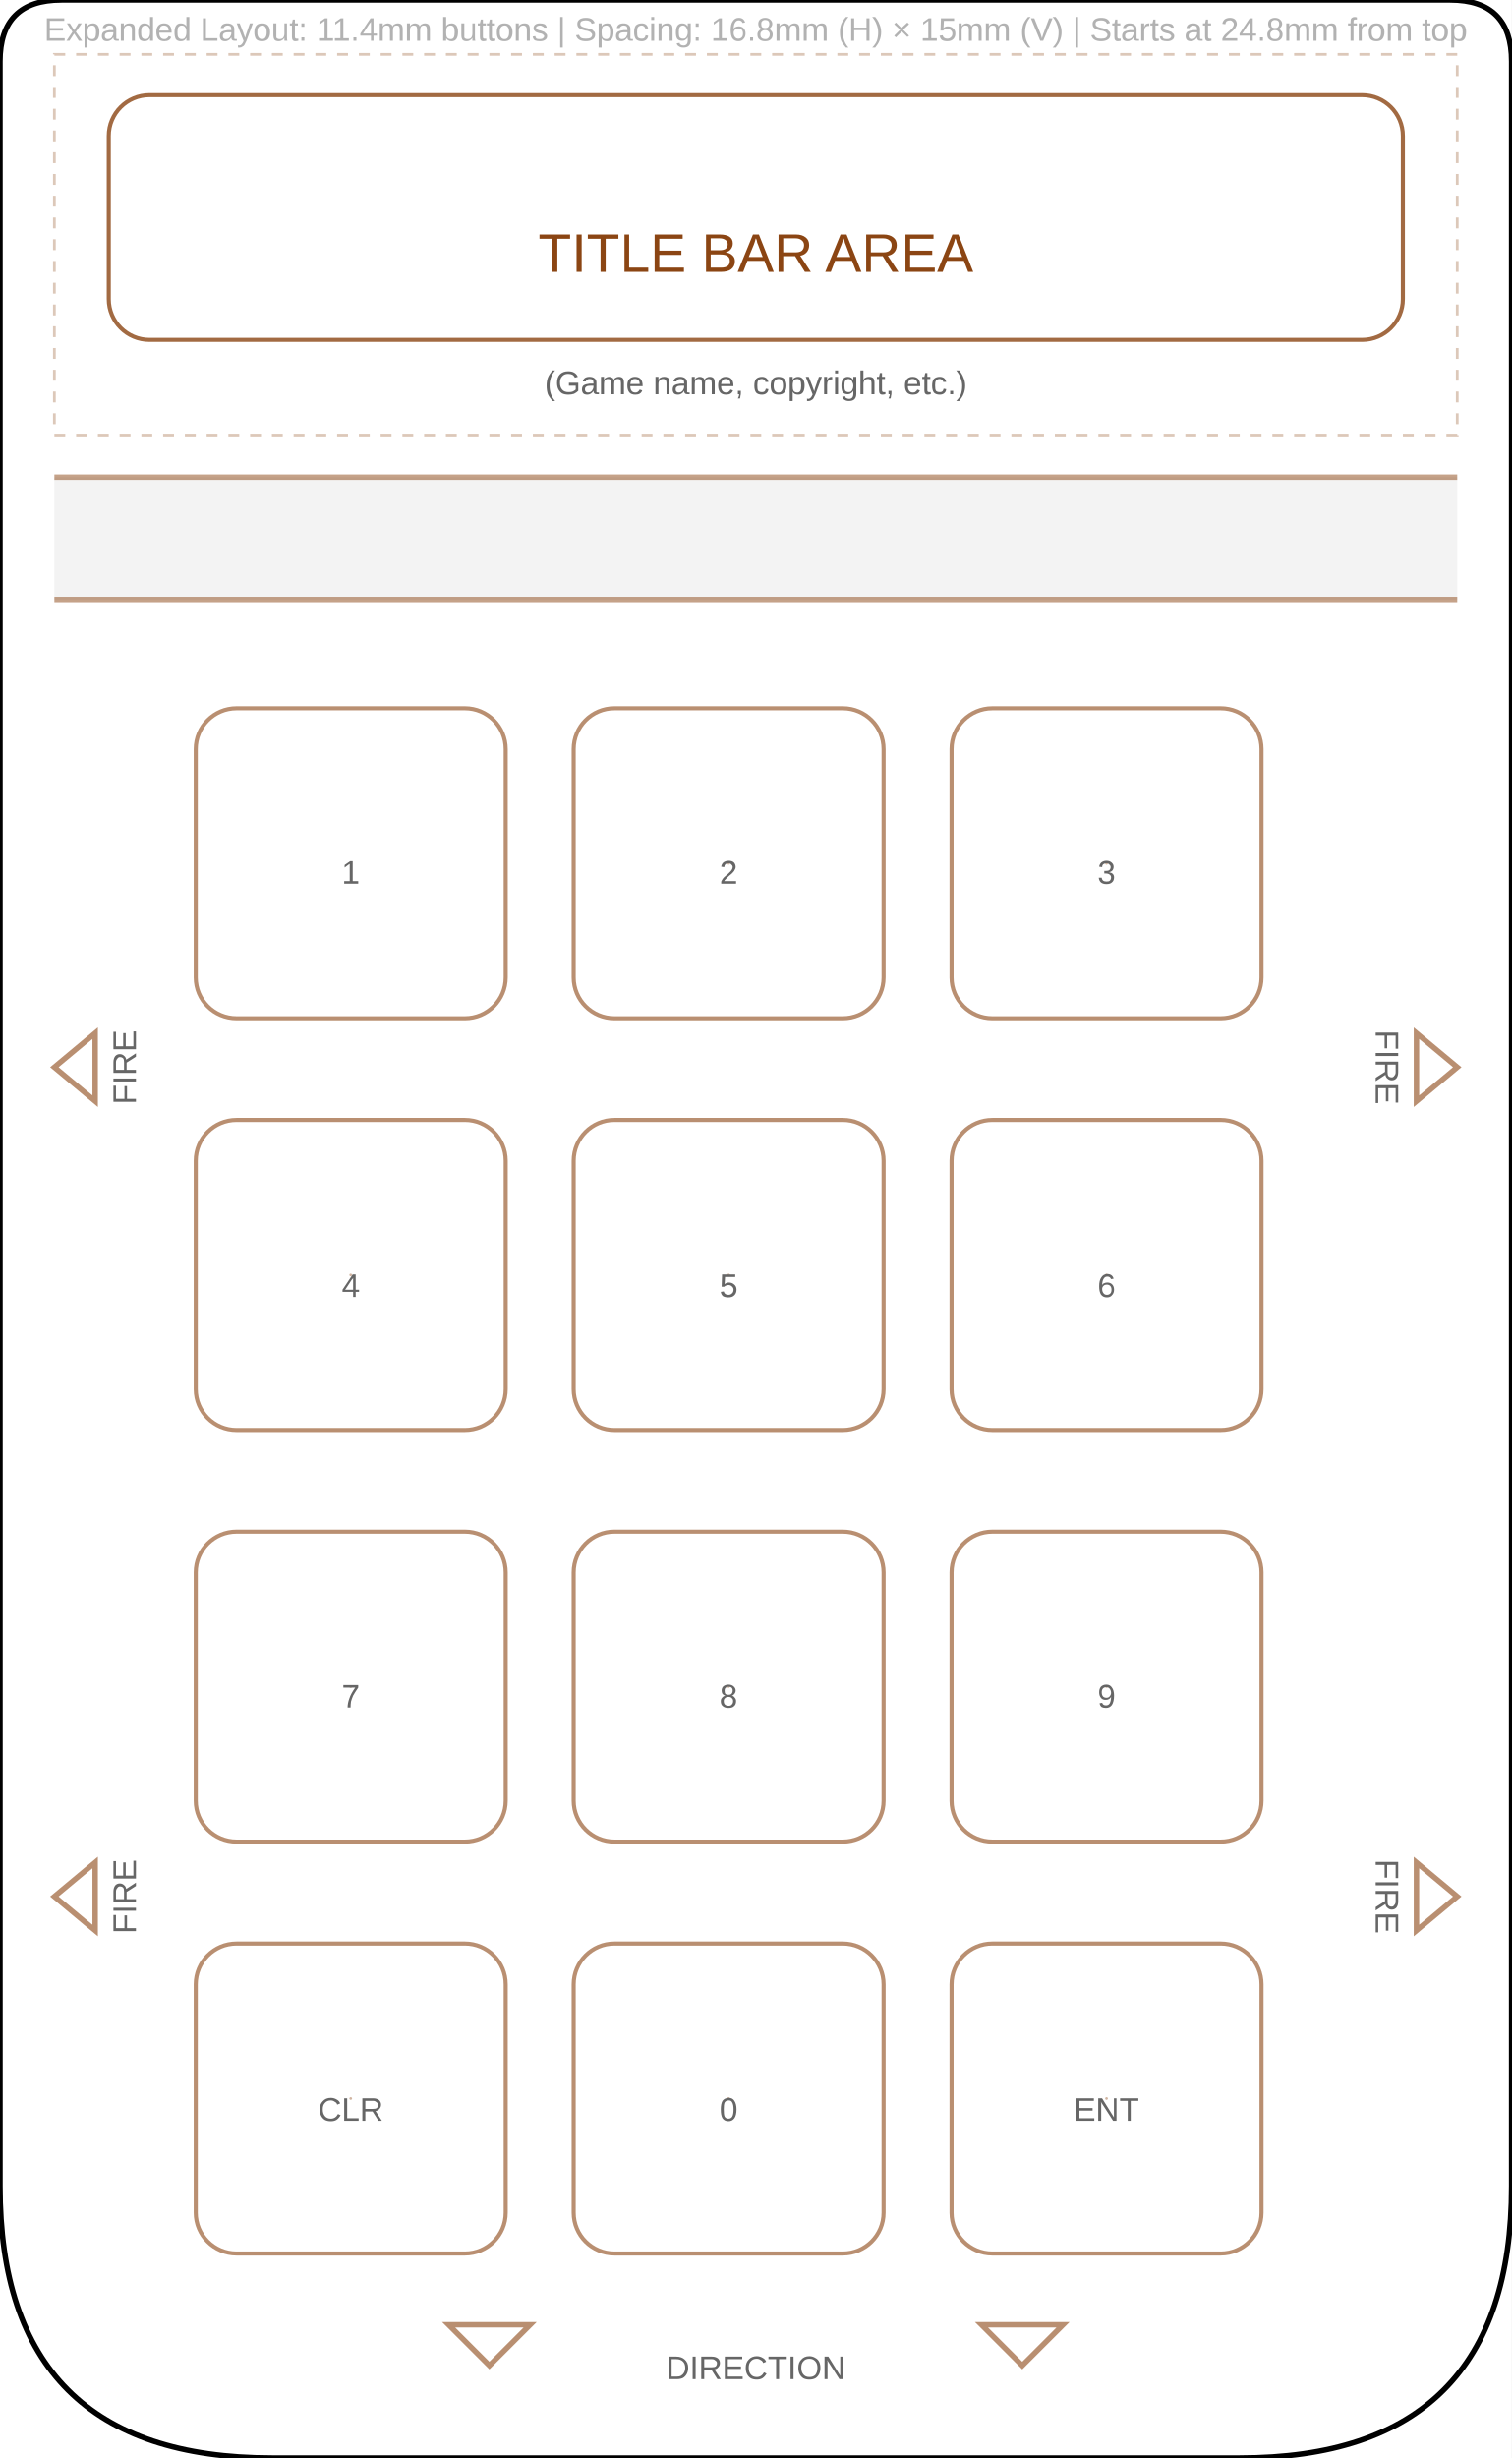
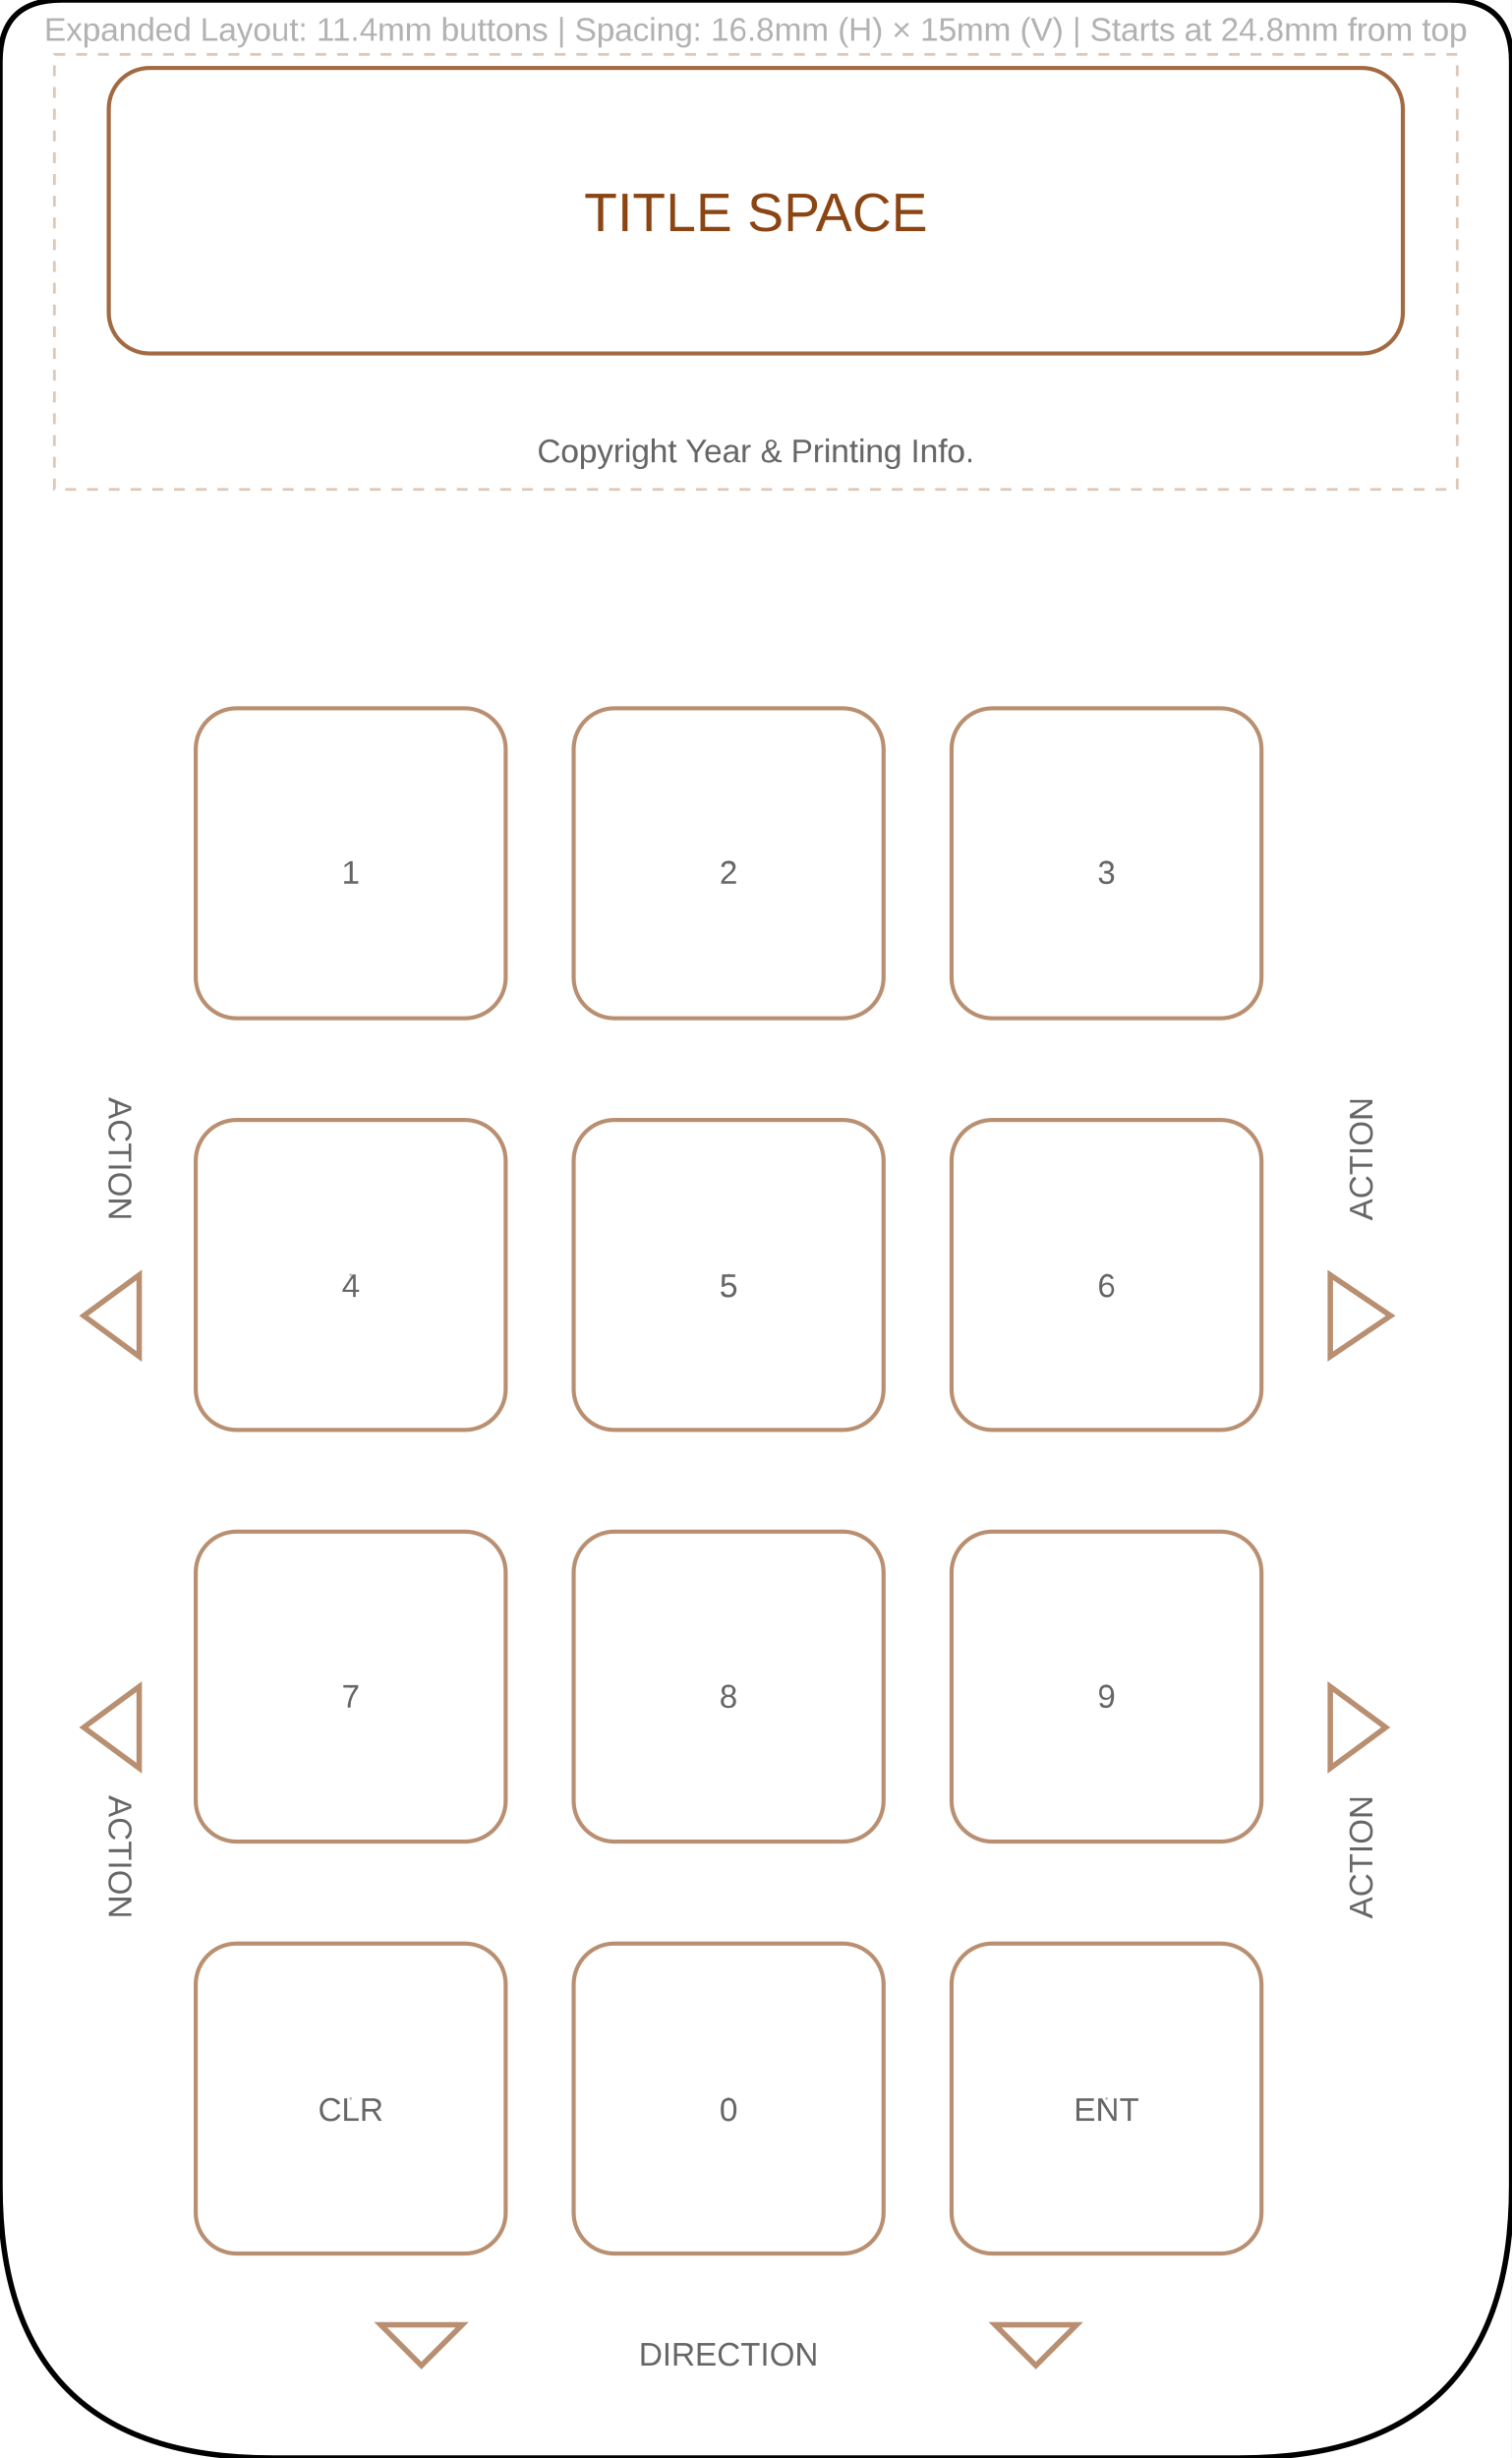
<svg xmlns="http://www.w3.org/2000/svg" width="55.6mm" height="90.4mm" viewBox="0 0 55.6 90.4">
  <defs>
    <style>
      .outline { fill: none; stroke: #000000; stroke-width: 0.2; }
      .guide { fill: none; stroke: #8B4513; stroke-width: 0.1; stroke-dasharray: 0.3,0.3; opacity: 0.5; }
      .button { fill: none; stroke: #8B4513; stroke-width: 0.15; opacity: 0.6; }
      .button_center { fill: #8B4513; opacity: 0.4; }
      .label { font-family: Arial, sans-serif; font-size: 2px; fill: #8B4513; }
      .label_small { font-family: Arial, sans-serif; font-size: 1.2px; fill: #666666; }
      .zone { fill: none; stroke: #8B4513; stroke-width: 0.1; stroke-dasharray: 0.4,0.4; opacity: 0.3; }
    </style>
  </defs>
  <rect x="0" y="0" width="55.6" height="90.4" fill="#FFFFFF" />
  <path id="outer_boundary" d="M 2.26 0            L 53.34 0            Q 55.6 0 55.6 2.26            L 55.6 80.4            Q 55.6 90.4 45.6 90.4            L 10.0 90.4            Q 0 90.4 0 80.4            L 0 2.26            Q 0 0 2.26 0 Z" class="outline" />
-   <rect id="title_bar_zone" x="2" y="2" width="51.6" height="14" class="zone" />
-   <rect id="title-background" x="4" y="3.5" width="47.6" height="9" rx="1.5" ry="1.5" fill="none" opacity="1.0" />
-   <rect id="title-border" x="4" y="3.5" width="47.6" height="9" rx="1.5" ry="1.5" fill="none" stroke="#8B4513" stroke-width="0.15" opacity="0.8" />
-   <text id="title-text" x="27.8" y="10" text-anchor="middle" class="label">TITLE BAR AREA</text>
-   <text x="27.8" y="14.5" text-anchor="middle" class="label_small">(Game name, copyright, etc.)</text>
-   <rect x="2" y="17.55" width="51.6" height="4.5" fill="#E0E0E0" opacity="0.4" />
-   <line x1="2" y1="17.55" x2="53.6" y2="17.55" stroke="#8B4513" stroke-width="0.2" opacity="0.5" />
-   <line x1="2" y1="22.05" x2="53.6" y2="22.05" stroke="#8B4513" stroke-width="0.2" opacity="0.5" />
+   <rect id="title_bar_zone" x="2" y="2" width="51.6" height="16" class="zone" />
+   <rect id="title-background" x="4" y="2.5" width="47.6" height="10.5" rx="1.5" ry="1.5" fill="none" opacity="1.0" />
+   <rect id="title-border" x="4" y="2.5" width="47.6" height="10.5" rx="1.5" ry="1.5" fill="none" stroke="#8B4513" stroke-width="0.15" opacity="0.8" />
+   <text id="title-text" x="27.8" y="8.5" text-anchor="middle" class="label">TITLE SPACE</text>
+   <text x="27.8" y="17" text-anchor="middle" class="label_small">Copyright Year &amp; Printing Info.</text>
  <g id="keypad_buttons">
    <circle cx="12.90" cy="31.75" r="0.05" class="button_center" />
    <rect x="7.20" y="26.05" width="11.4" height="11.4" rx="1.5" ry="1.5" class="button" />
    <text id="btn-1" x="12.90" y="32.5" text-anchor="middle" class="label_small">1</text>
    <circle cx="26.80" cy="31.75" r="0.05" class="button_center" />
    <rect x="21.10" y="26.05" width="11.4" height="11.4" rx="1.5" ry="1.5" class="button" />
    <text id="btn-2" x="26.80" y="32.5" text-anchor="middle" class="label_small">2</text>
    <circle cx="40.70" cy="31.75" r="0.05" class="button_center" />
    <rect x="35.00" y="26.05" width="11.4" height="11.4" rx="1.5" ry="1.5" class="button" />
    <text id="btn-3" x="40.70" y="32.5" text-anchor="middle" class="label_small">3</text>
    <circle cx="12.90" cy="46.89" r="0.05" class="button_center" />
    <rect x="7.20" y="41.19" width="11.4" height="11.4" rx="1.5" ry="1.5" class="button" />
    <text id="btn-4" x="12.90" y="47.7" text-anchor="middle" class="label_small">4</text>
    <circle cx="26.80" cy="46.89" r="0.05" class="button_center" />
    <rect x="21.10" y="41.19" width="11.4" height="11.4" rx="1.5" ry="1.5" class="button" />
    <text id="btn-5" x="26.80" y="47.7" text-anchor="middle" class="label_small">5</text>
    <circle cx="40.70" cy="46.89" r="0.05" class="button_center" />
    <rect x="35.00" y="41.19" width="11.4" height="11.4" rx="1.5" ry="1.5" class="button" />
    <text id="btn-6" x="40.70" y="47.7" text-anchor="middle" class="label_small">6</text>
    <circle cx="12.90" cy="62.03" r="0.05" class="button_center" />
    <rect x="7.20" y="56.33" width="11.4" height="11.4" rx="1.5" ry="1.5" class="button" />
    <text id="btn-7" x="12.90" y="62.8" text-anchor="middle" class="label_small">7</text>
    <circle cx="26.80" cy="62.03" r="0.05" class="button_center" />
    <rect x="21.10" y="56.33" width="11.4" height="11.4" rx="1.5" ry="1.5" class="button" />
    <text id="btn-8" x="26.80" y="62.8" text-anchor="middle" class="label_small">8</text>
    <circle cx="40.70" cy="62.03" r="0.05" class="button_center" />
    <rect x="35.00" y="56.33" width="11.4" height="11.4" rx="1.5" ry="1.5" class="button" />
    <text id="btn-9" x="40.70" y="62.8" text-anchor="middle" class="label_small">9</text>
    <circle cx="12.90" cy="77.18" r="0.05" class="button_center" />
    <rect x="7.20" y="71.48" width="11.4" height="11.4" rx="1.5" ry="1.5" class="button" />
    <text id="btn-clear" x="12.90" y="78.0" text-anchor="middle" class="label_small">CLR</text>
    <circle cx="26.80" cy="77.18" r="0.05" class="button_center" />
    <rect x="21.10" y="71.48" width="11.4" height="11.4" rx="1.5" ry="1.5" class="button" />
    <text id="btn-0" x="26.80" y="78.0" text-anchor="middle" class="label_small">0</text>
    <circle cx="40.70" cy="77.18" r="0.05" class="button_center" />
    <rect x="35.00" y="71.48" width="11.4" height="11.4" rx="1.5" ry="1.5" class="button" />
    <text id="btn-enter" x="40.70" y="78.0" text-anchor="middle" class="label_small">ENT</text>
  </g>
  <g id="grid_info" opacity="0.5">
    <text x="27.8" y="1.5" text-anchor="middle" class="label_small">
      Expanded Layout: 11.4mm buttons | Spacing: 16.8mm (H) × 15mm (V) | Starts at 24.8mm from top
    </text>
  </g>
  <g id="left_action_buttons">
    <g id="top-left-action">
-       <polygon id="top-left-arrow" points="3.5,38 2,39.25 3.5,40.5" fill="none" stroke="#8B4513" stroke-width="0.2" opacity="0.6" />
-       <text id="top-left-label" x="5" y="39.25" text-anchor="middle" transform="rotate(-90, 5, 39.25)" class="label_small">FIRE</text>
+       <polygon id="top-left-arrow" points="5.12,46.89 3.08,48.39 5.12,49.89" fill="none" stroke="#8B4513" stroke-width="0.2" opacity="0.6" />
+       <text id="top-left-label" x="4.0" y="44.89" text-anchor="end" transform="rotate(90, 4.0, 44.89)" class="label_small">ACTION</text>
    </g>
    <g id="bottom-left-action">
-       <polygon id="bottom-left-arrow" points="3.5,68.5 2,69.75 3.5,71" fill="none" stroke="#8B4513" stroke-width="0.2" opacity="0.6" />
-       <text id="bottom-left-label" x="5" y="69.75" text-anchor="middle" transform="rotate(-90, 5, 69.75)" class="label_small">FIRE</text>
+       <polygon id="bottom-left-arrow" points="5.12,62.03 3.08,63.53 5.12,65.03" fill="none" stroke="#8B4513" stroke-width="0.2" opacity="0.6" />
+       <text id="bottom-left-label" x="4.0" y="66.03" text-anchor="start" transform="rotate(90, 4.0, 66.03)" class="label_small">ACTION</text>
    </g>
  </g>
  <g id="right_action_buttons">
    <g id="top-right-action">
-       <polygon id="top-right-arrow" points="52.1,38 53.6,39.25 52.1,40.5" fill="none" stroke="#8B4513" stroke-width="0.2" opacity="0.6" />
-       <text id="top-right-label" x="50.6" y="39.25" text-anchor="middle" transform="rotate(90, 50.6, 39.25)" class="label_small">FIRE</text>
+       <polygon id="top-right-arrow" points="48.93,46.89 51.15,48.39 48.93,49.89" fill="none" stroke="#8B4513" stroke-width="0.2" opacity="0.6" />
+       <text id="top-right-label" x="50.48" y="44.89" text-anchor="start" transform="rotate(-90, 50.48, 44.89)" class="label_small">ACTION</text>
    </g>
    <g id="bottom-right-action">
-       <polygon id="bottom-right-arrow" points="52.1,68.5 53.6,69.75 52.1,71" fill="none" stroke="#8B4513" stroke-width="0.2" opacity="0.6" />
-       <text id="bottom-right-label" x="50.6" y="69.75" text-anchor="middle" transform="rotate(90, 50.6, 69.75)" class="label_small">FIRE</text>
+       <polygon id="bottom-right-arrow" points="48.93,62.03 50.97,63.53 48.93,65.03" fill="none" stroke="#8B4513" stroke-width="0.2" opacity="0.6" />
+       <text id="bottom-right-label" x="50.48" y="66.03" text-anchor="end" transform="rotate(-90, 50.48, 66.03)" class="label_small">ACTION</text>
    </g>
  </g>
  <g id="bottom_arrows">
-     <polygon id="disc-left-arrow" points="18,87 19.5,85.5 16.5,85.5" fill="none" stroke="#8B4513" stroke-width="0.2" opacity="0.6" />
-     <text id="bottom-text" x="27.8" y="87.5" text-anchor="middle" class="label_small">DIRECTION</text>
-     <polygon id="disc-right-arrow" points="37.6,87 39.1,85.5 36.1,85.5" fill="none" stroke="#8B4513" stroke-width="0.2" opacity="0.6" />
+     <polygon id="disc-left-arrow" points="15.5,87 17,85.5 14,85.5" fill="none" stroke="#8B4513" stroke-width="0.2" opacity="0.6" />
+     <text id="bottom-text" x="26.8" y="87" text-anchor="middle" class="label_small">DIRECTION</text>
+     <polygon id="disc-right-arrow" points="38.1,87 39.6,85.5 36.6,85.5" fill="none" stroke="#8B4513" stroke-width="0.2" opacity="0.6" />
  </g>
</svg>
